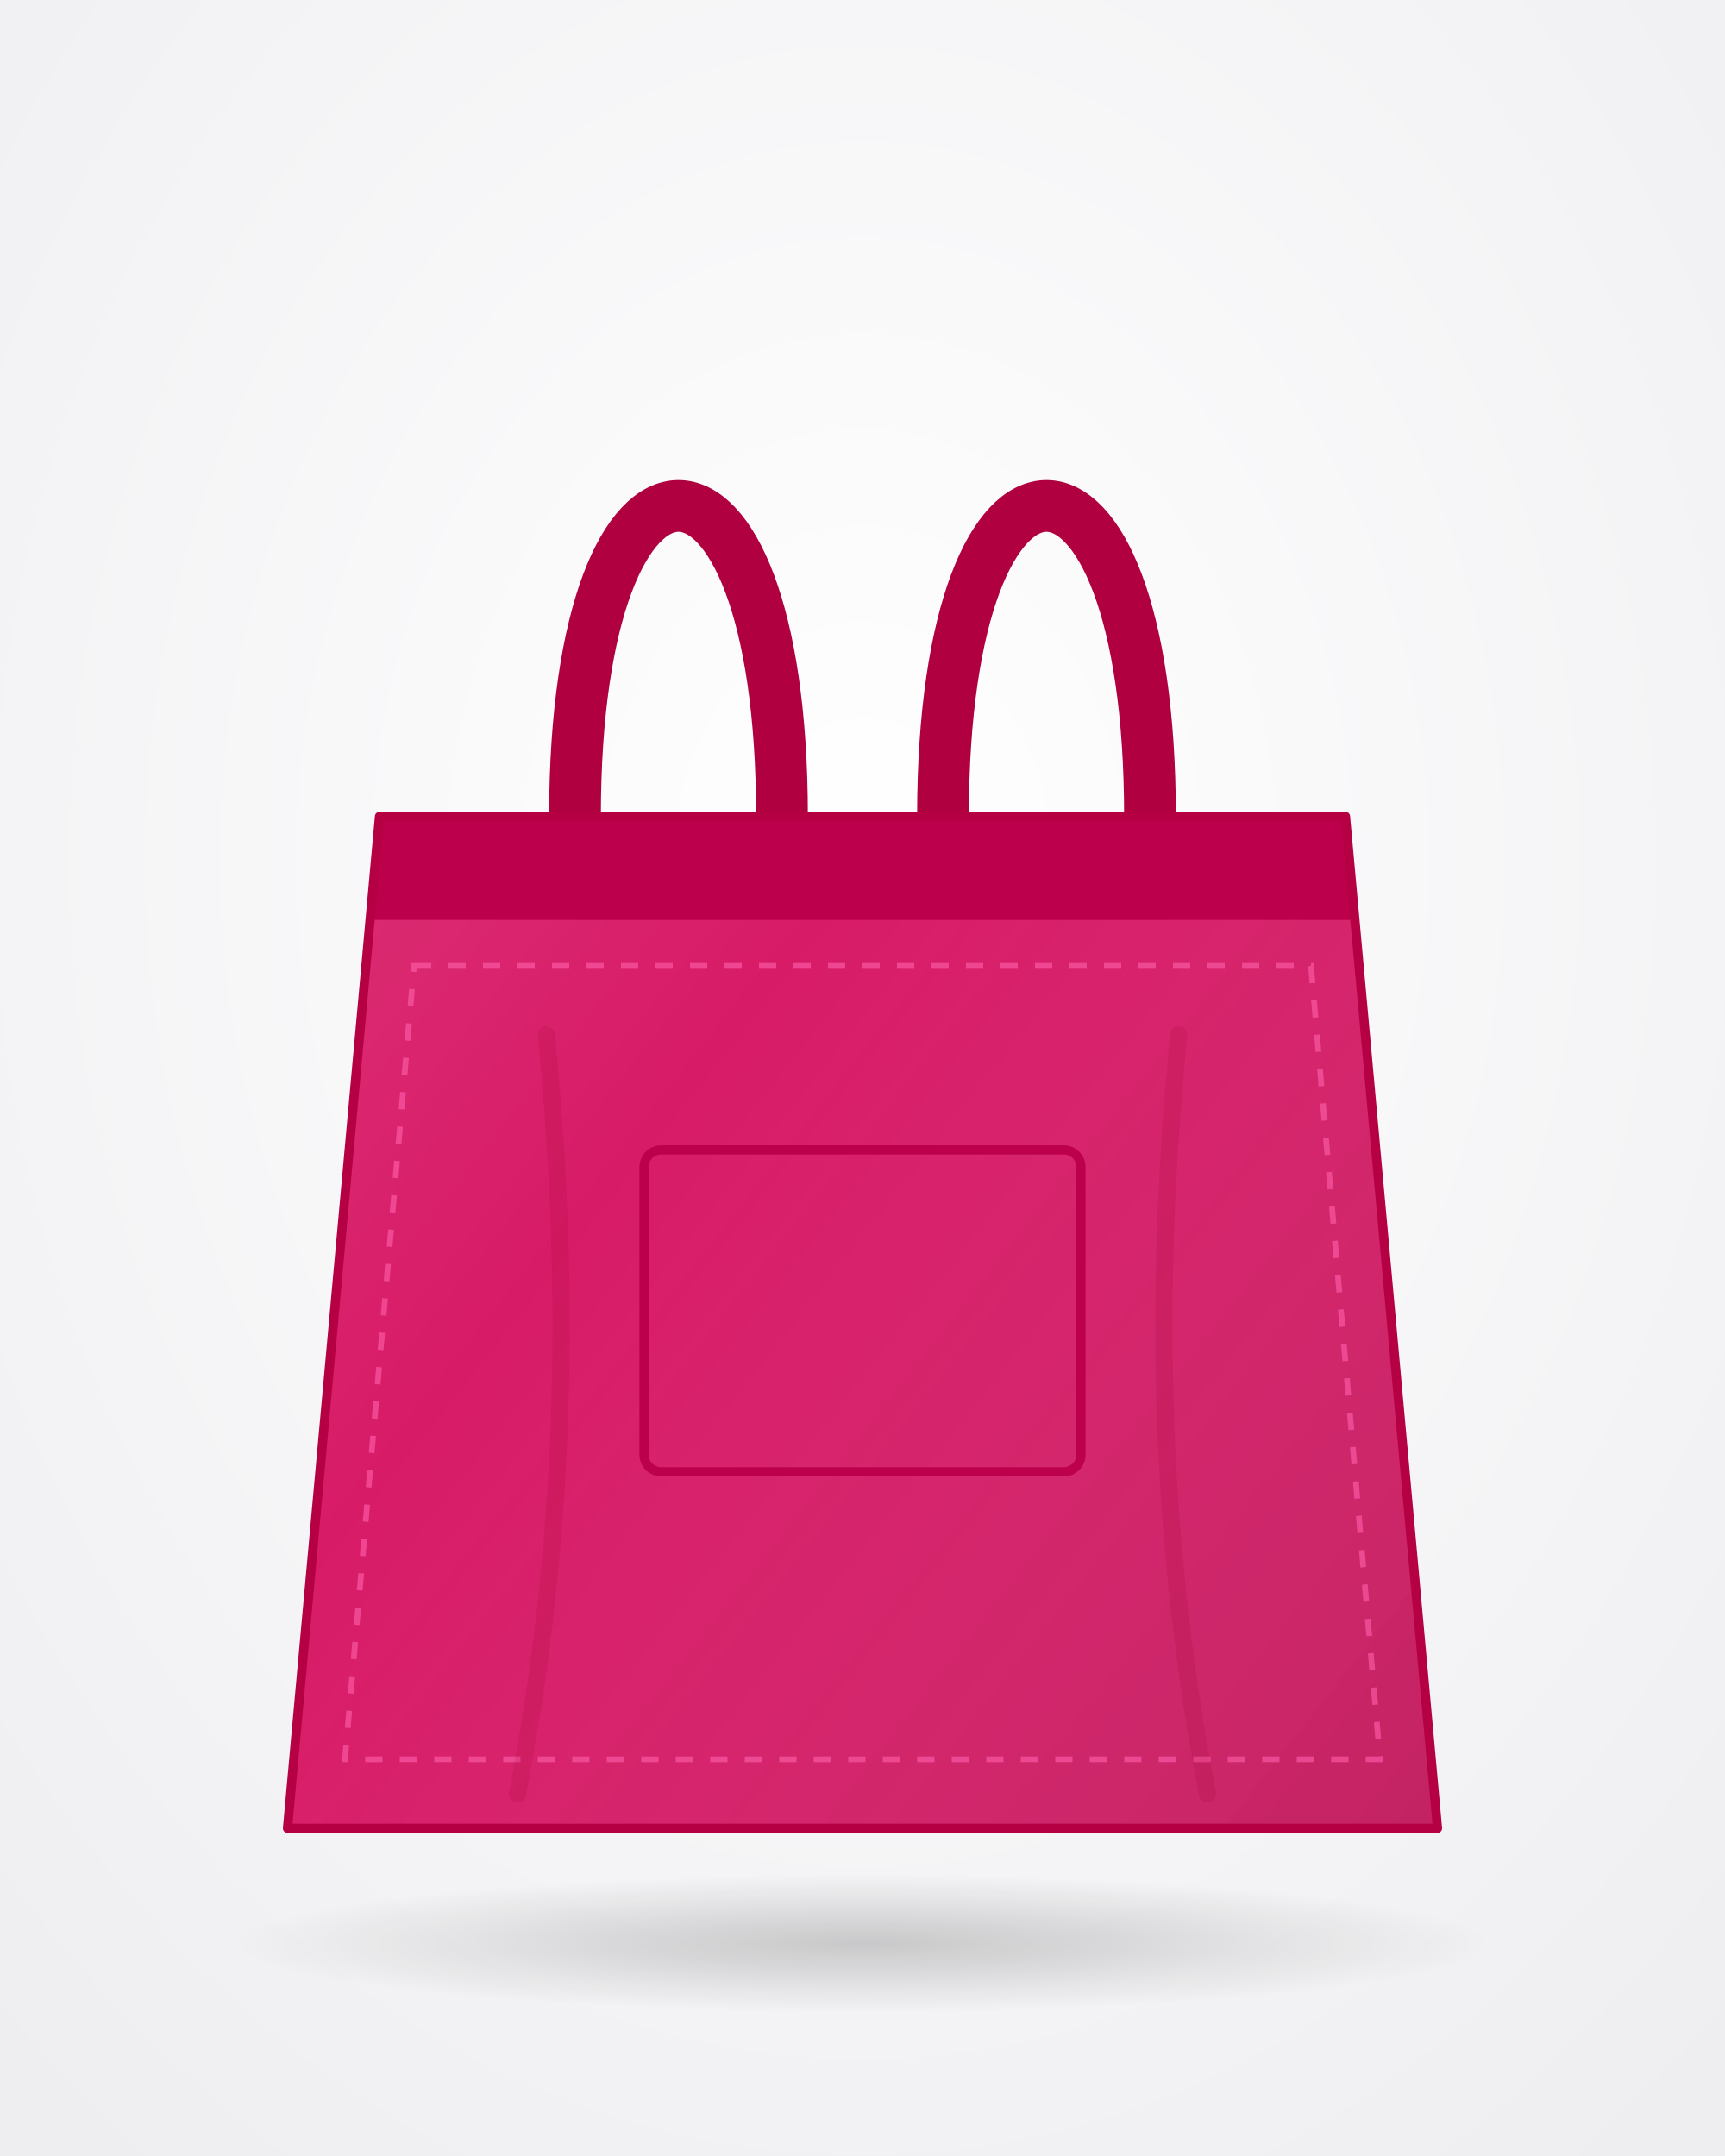
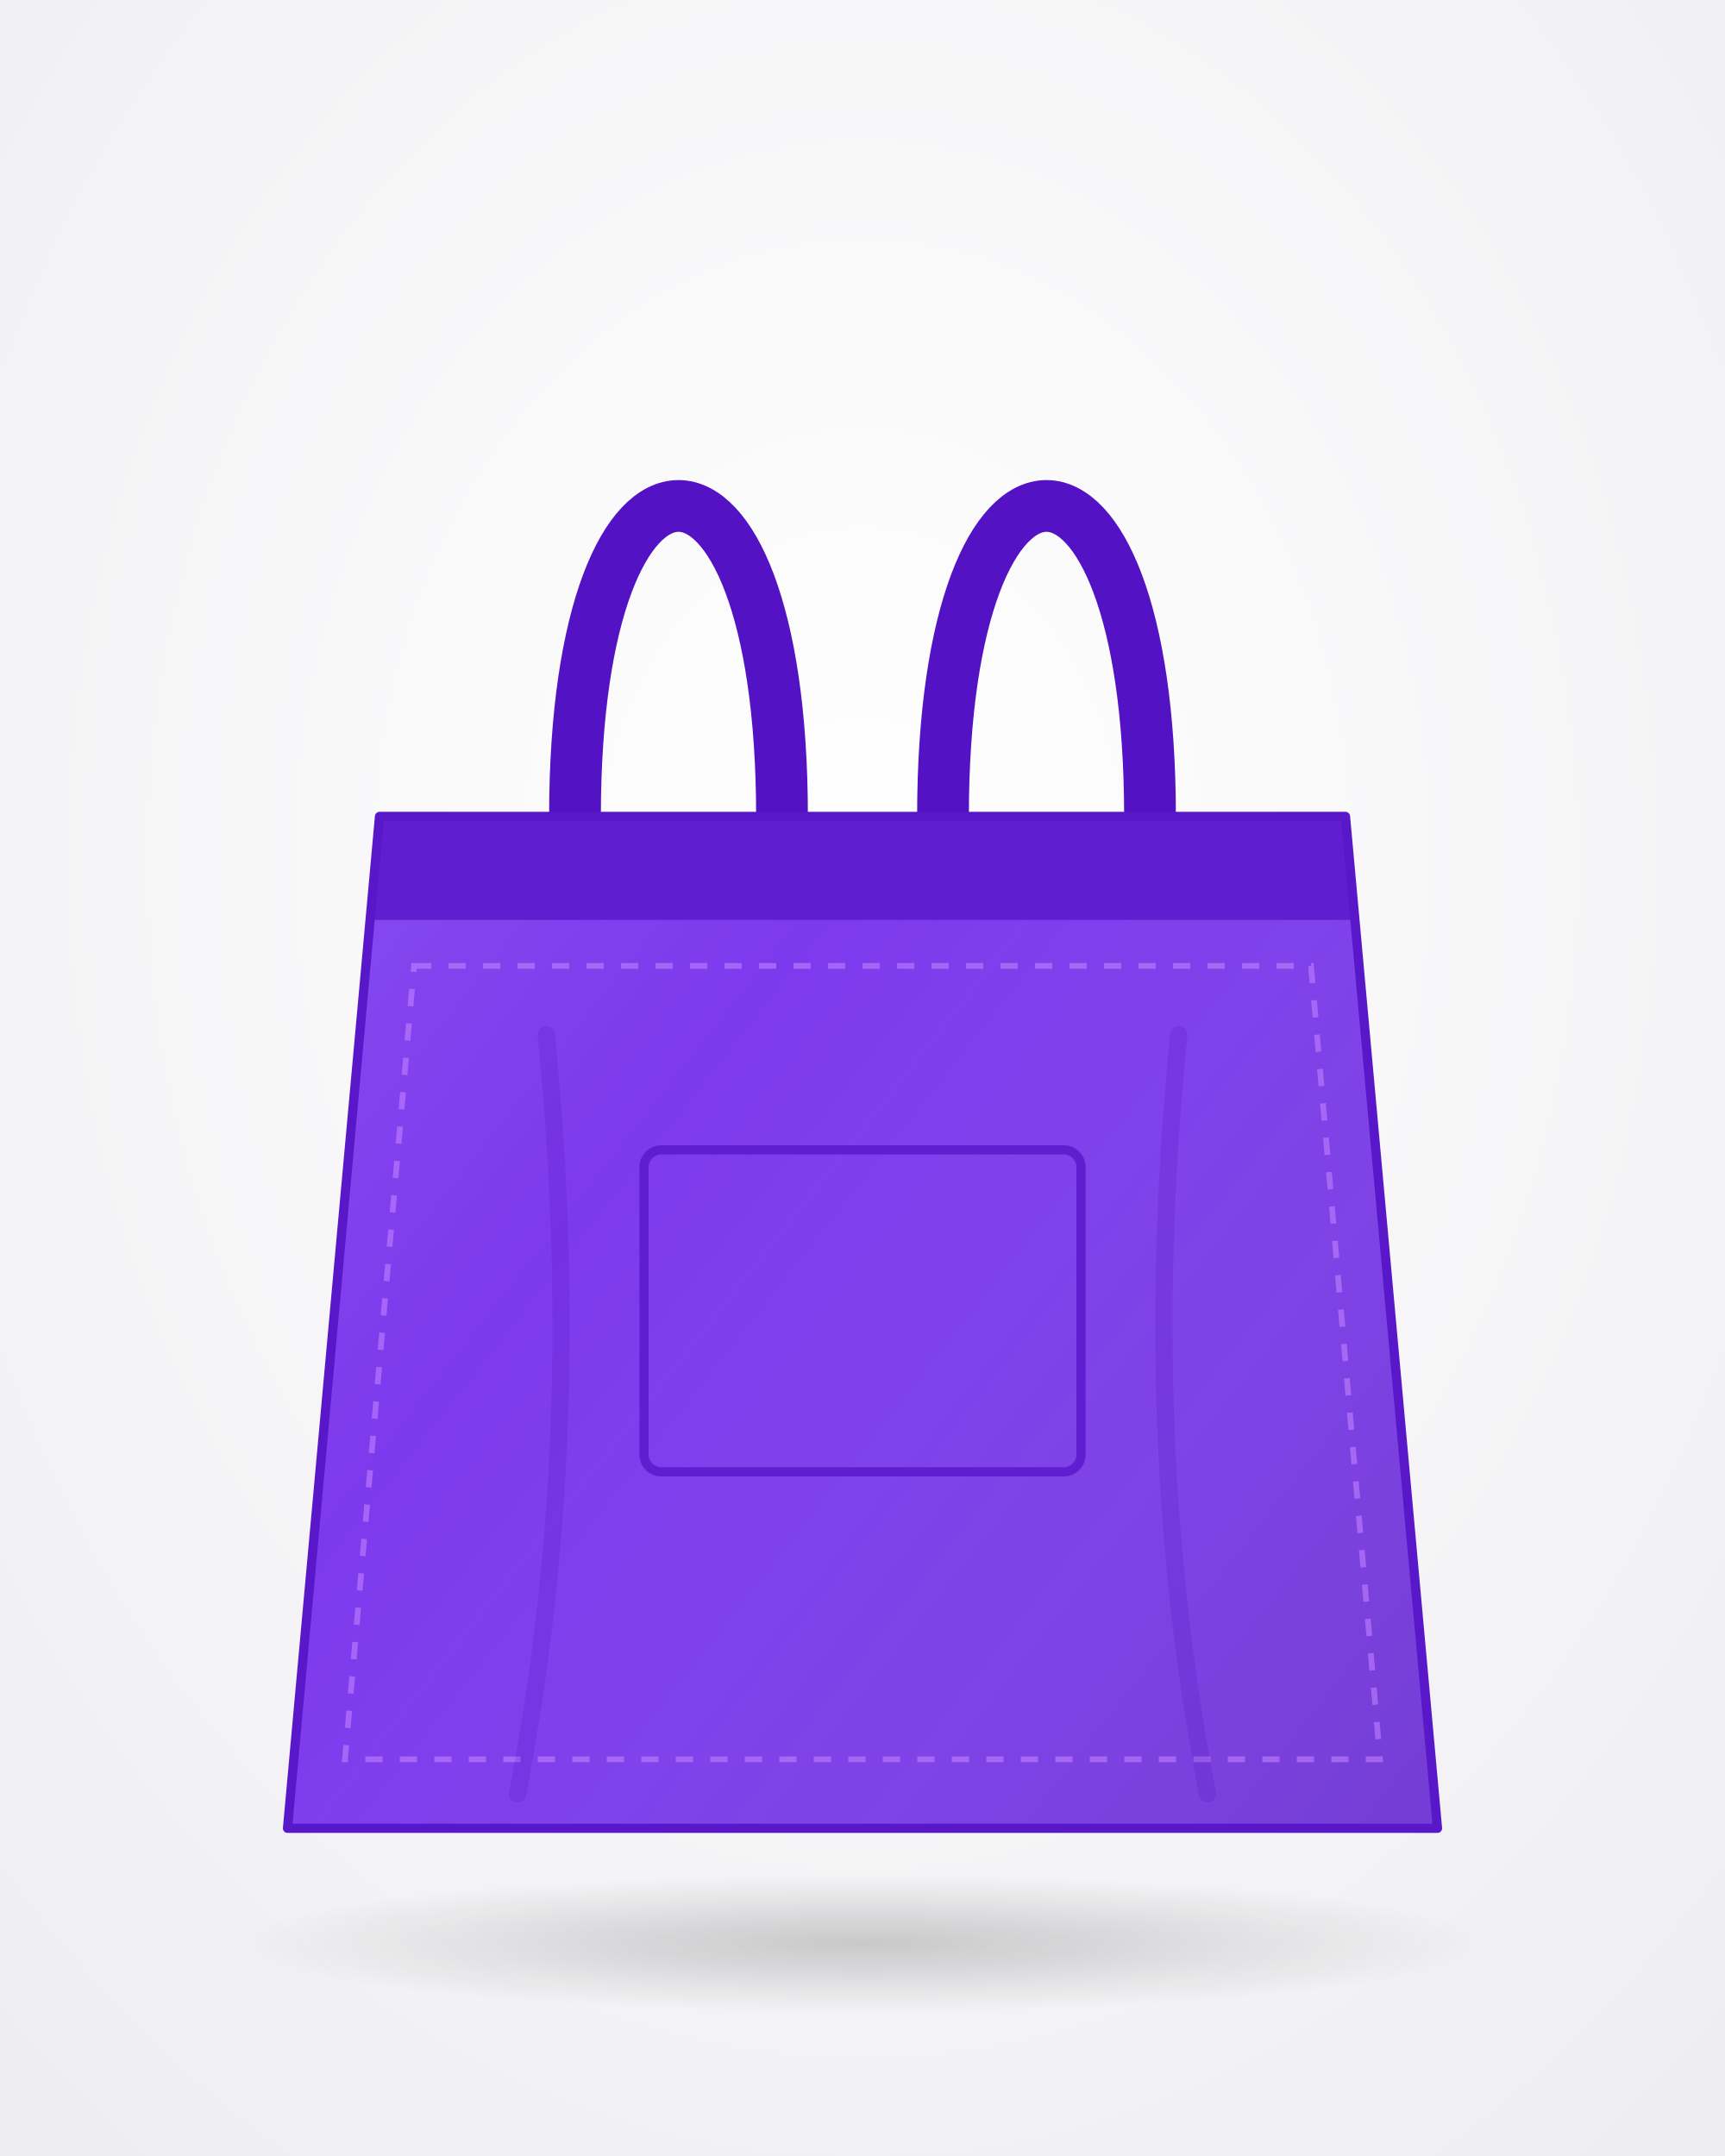
<svg xmlns="http://www.w3.org/2000/svg" viewBox="0 0 300 375" width="600" height="750">
  <defs>
    <radialGradient id="bg" cx="50%" cy="40%" r="75%">
      <stop offset="0" stop-color="#ffffff" />
      <stop offset="1" stop-color="#eeeef1" />
    </radialGradient>
    <linearGradient id="light" x1="0" x2="1" y1="0" y2="1">
      <stop offset="0" stop-color="#ffffff" stop-opacity="0.22" />
      <stop offset="0.45" stop-color="#ffffff" stop-opacity="0" />
      <stop offset="1" stop-color="#000000" stop-opacity="0.22" />
    </linearGradient>
    <linearGradient id="metal" x1="0" x2="1" y1="0" y2="1">
      <stop offset="0" stop-color="#f4f4f5" />
      <stop offset="0.5" stop-color="#a1a1aa" />
      <stop offset="1" stop-color="#e4e4e7" />
    </linearGradient>
    <radialGradient id="floor" cx="50%" cy="50%" r="50%">
      <stop offset="0" stop-color="#000" stop-opacity="0.18" />
      <stop offset="1" stop-color="#000" stop-opacity="0" />
    </radialGradient>
  </defs>
  <rect width="300" height="375" fill="url(#bg)" />
  <ellipse cx="150" cy="338" rx="110" ry="12" fill="url(#floor)" />
-   <path d="M100 142 C100 70 136 70 136 142 M164 142 C164 70 200 70 200 142" fill="none" stroke="#b0003f" stroke-width="9" stroke-linecap="round" />
+   <path d="M100 142 C100 70 136 70 136 142 M164 142 C164 70 200 70 200 142" fill="none" stroke="#5412c5" stroke-width="9" stroke-linecap="round" />
  <clipPath id="clip5">
    <path d="M66 142 L234 142 L250 318 L50 318 Z" />
  </clipPath>
-   <path d="M66 142 L234 142 L250 318 L50 318 Z" fill="#d81b67" />
+   <path d="M66 142 L234 142 L250 318 L50 318 Z" fill="#7c3aed" />
  <g clip-path="url(#clip5)">
    <rect x="0" y="0" width="300" height="375" fill="url(#light)" />
-     <rect x="60" y="142" width="180" height="18" fill="#bc004b" />
-     <path d="M72 168 L228 168 L240 306 L60 306 Z" fill="none" stroke="#ff61ad" stroke-width="1" stroke-dasharray="3 3" opacity="0.6" />
-     <rect x="112" y="200" width="76" height="56" rx="3" fill="none" stroke="#bc004b" stroke-width="1.6" />
-     <path d="M95 180 Q102 250 90 312" fill="none" stroke="#9c002b" stroke-width="3" stroke-linecap="round" opacity="0.15" />
-     <path d="M205 180 Q198 250 210 312" fill="none" stroke="#9c002b" stroke-width="3" stroke-linecap="round" opacity="0.15" />
+     <rect x="60" y="142" width="180" height="18" fill="#601ed1" />
+     <path d="M72 168 L228 168 L240 306 L60 306 Z" fill="none" stroke="#c280ff" stroke-width="1" stroke-dasharray="3 3" opacity="0.6" />
+     <rect x="112" y="200" width="76" height="56" rx="3" fill="none" stroke="#601ed1" stroke-width="1.6" />
+     <path d="M95 180 Q102 250 90 312" fill="none" stroke="#4000b1" stroke-width="3" stroke-linecap="round" opacity="0.15" />
+     <path d="M205 180 Q198 250 210 312" fill="none" stroke="#4000b1" stroke-width="3" stroke-linecap="round" opacity="0.15" />
  </g>
-   <path d="M66 142 L234 142 L250 318 L50 318 Z" fill="none" stroke="#b50044" stroke-width="1.6" stroke-linejoin="round" />
+   <path d="M66 142 L234 142 L250 318 L50 318 Z" fill="none" stroke="#5917ca" stroke-width="1.6" stroke-linejoin="round" />
</svg>
